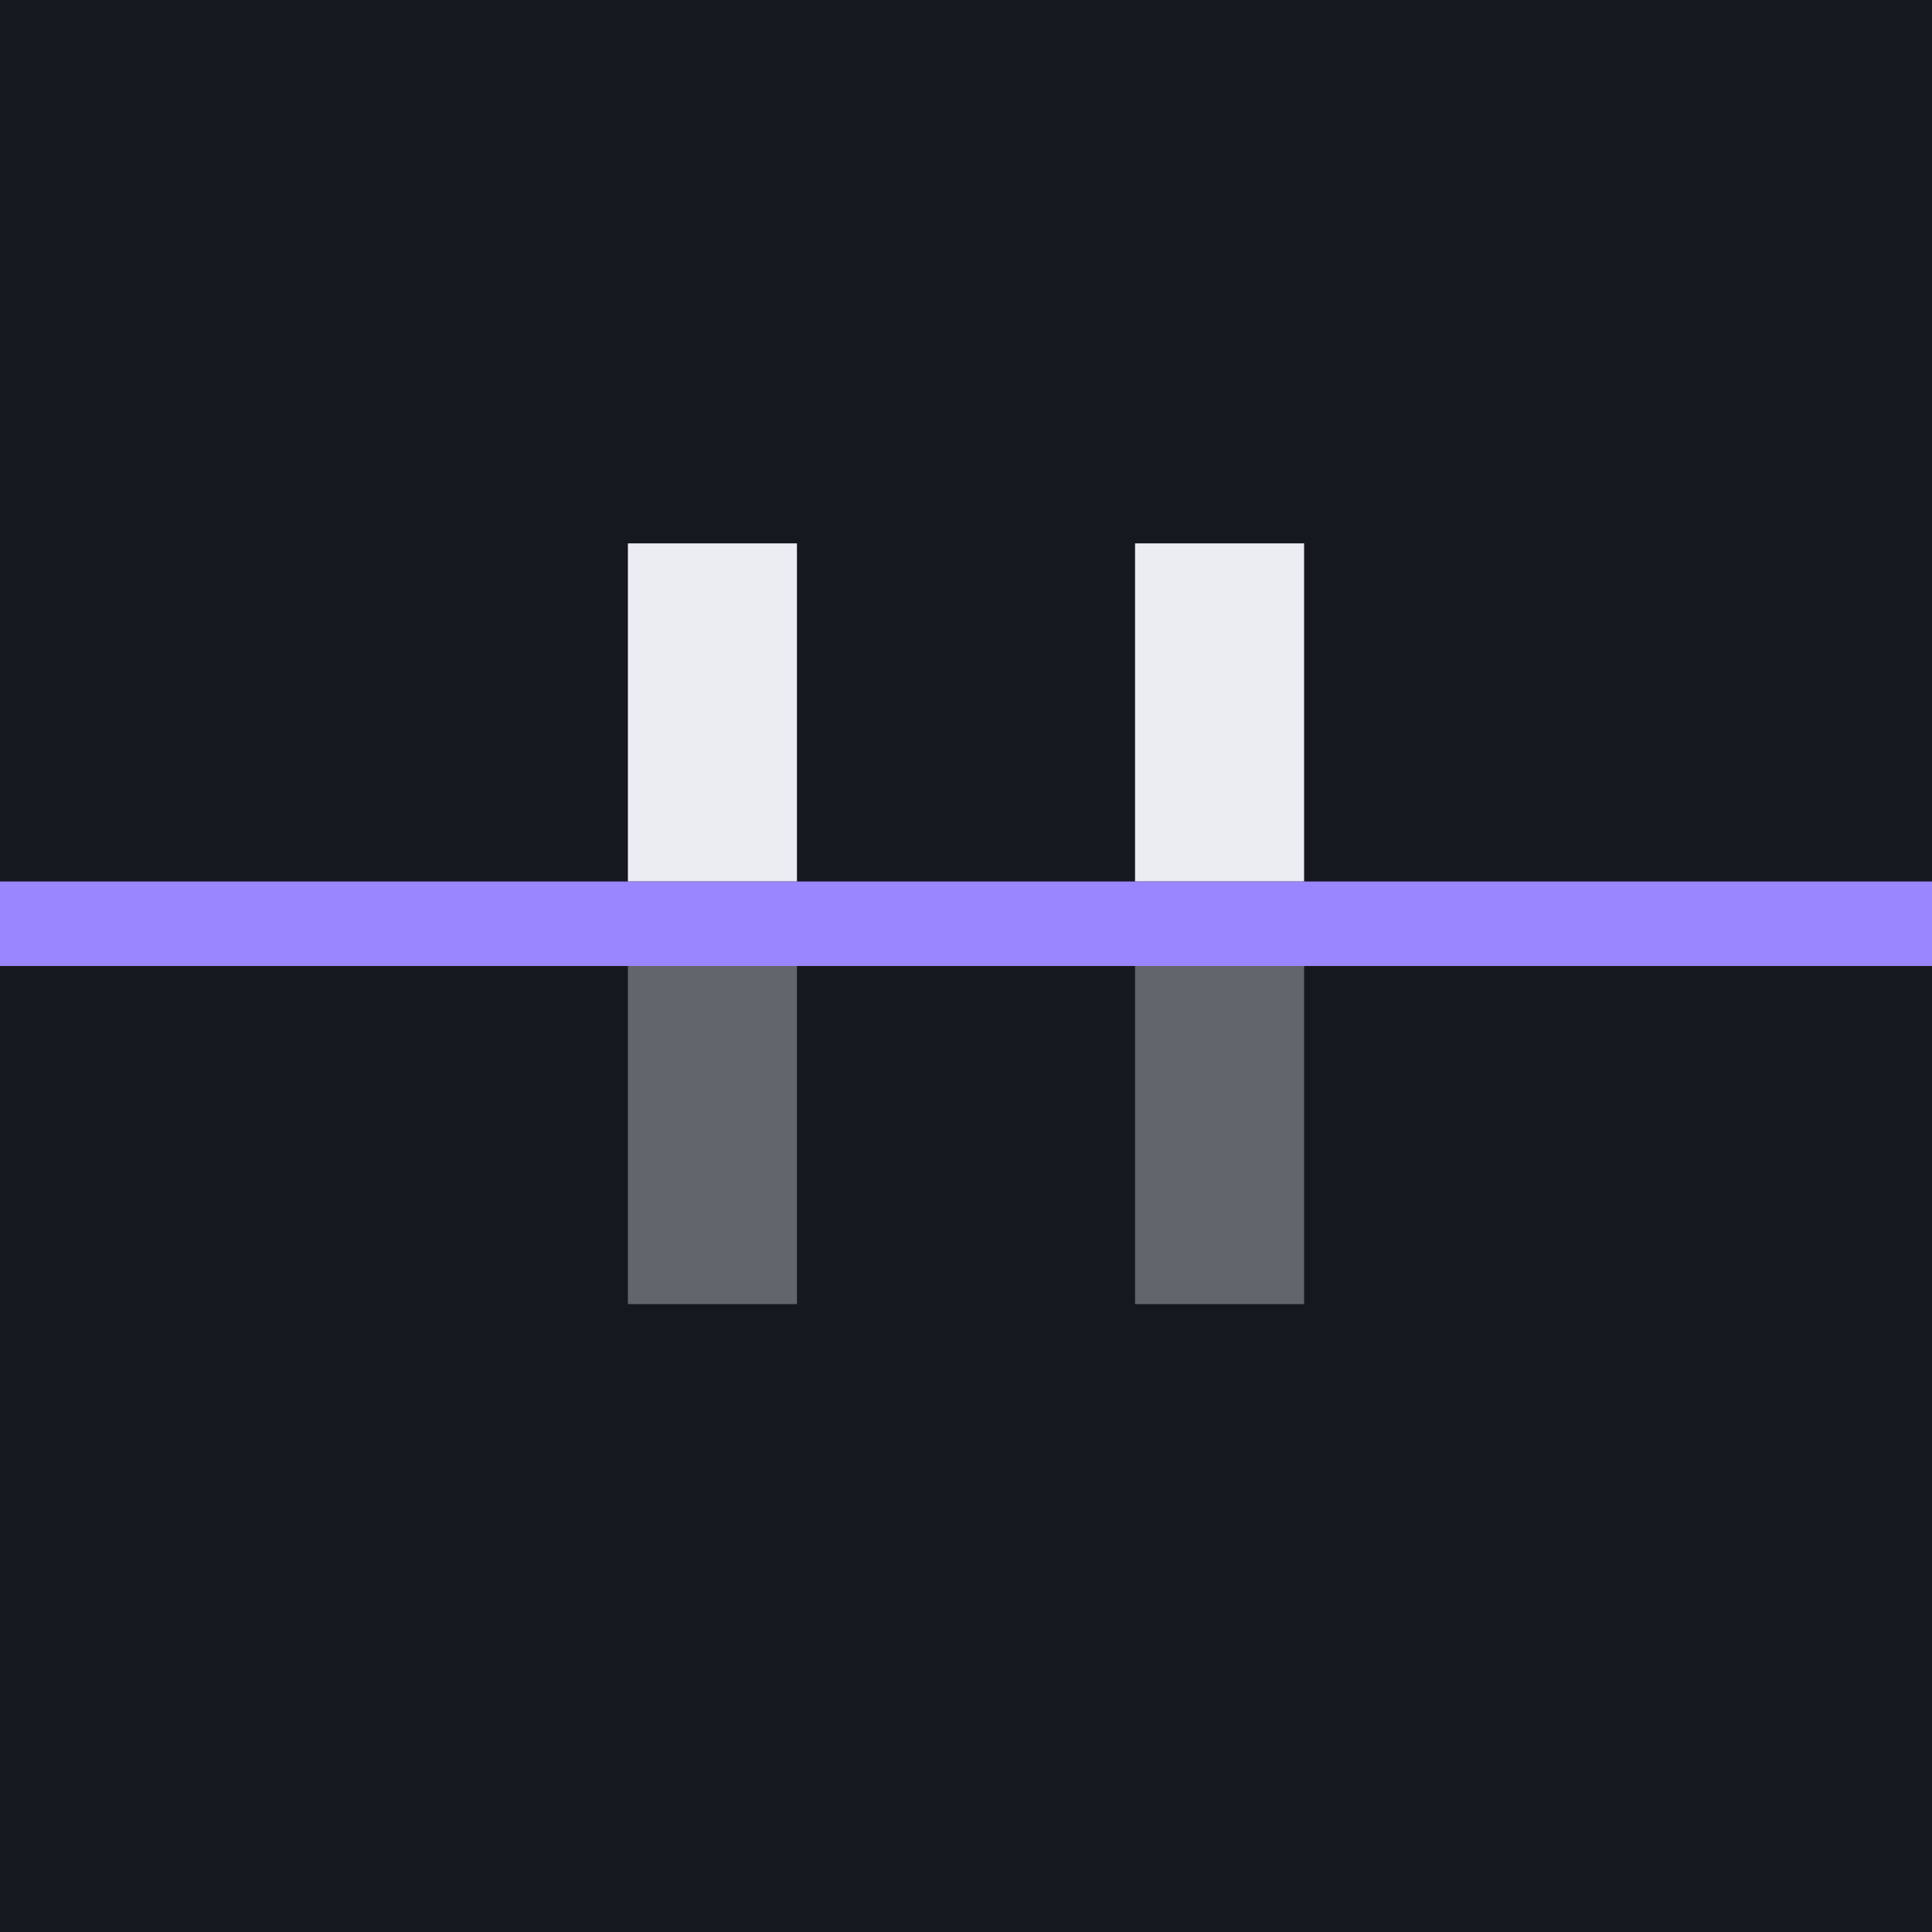
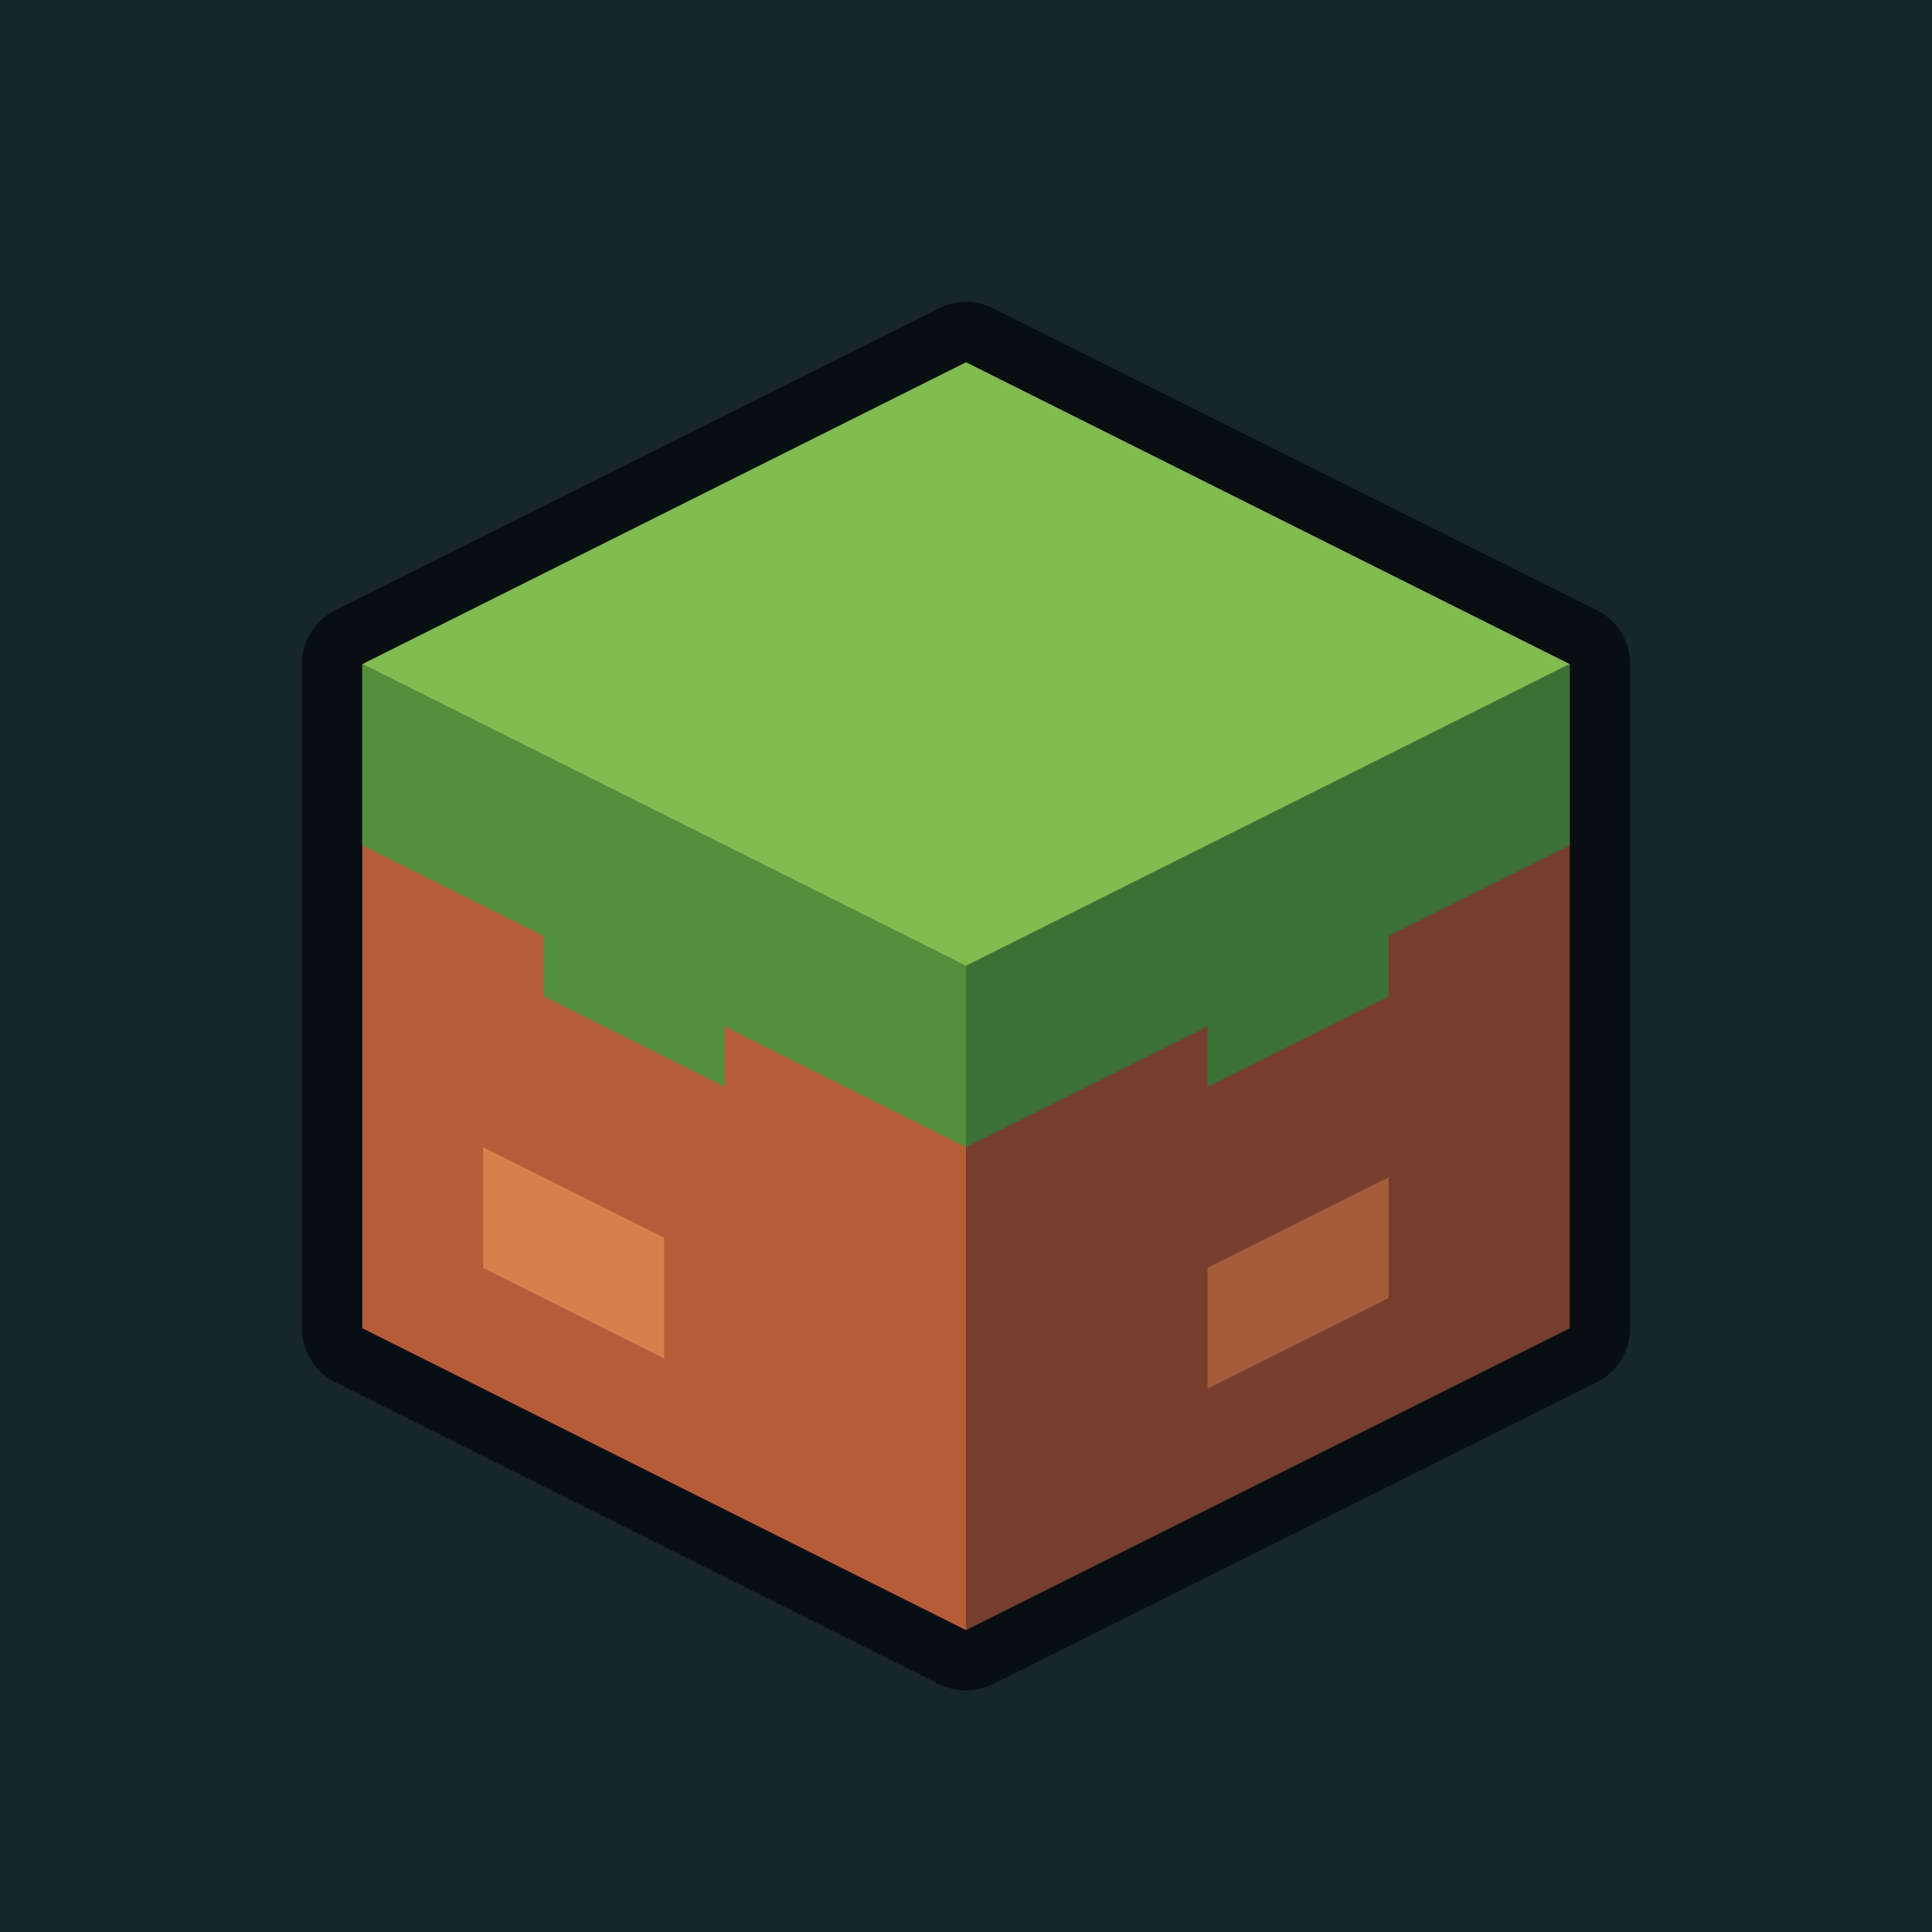
- <svg xmlns="http://www.w3.org/2000/svg" viewBox="0 0 16 16">
-   <rect width="16" height="16" fill="#16181f" />
-   <g transform="translate(2.4 2.4) scale(.7)">
-     <g fill="#ecedf3">
-       <rect x="4" y="3" width="2" height="4" />
-       <rect x="10" y="3" width="2" height="4" />
-     </g>
-     <g fill="#ecedf3" opacity=".36">
-       <rect x="4" y="8" width="2" height="4" />
-       <rect x="10" y="8" width="2" height="4" />
-     </g>
-   </g>
-   <rect y="7.3" width="16" height=".7" fill="#9a86ff" />
+ <svg xmlns="http://www.w3.org/2000/svg" viewBox="0 0 32 32">
+   <rect width="32" height="32" fill="#17262a" />
+   <path d="M6 11 16 6 26 11 26 22 16 27 6 22Z" fill="#080f12" stroke="#080f12" stroke-width="2" stroke-linejoin="round" />
+   <path d="M6 11 16 16 16 27 6 22Z" fill="#b75c38" />
+   <path d="M16 16 26 11 26 22 16 27Z" fill="#773e2d" />
+   <path d="M6 11 16 6 26 11 16 16Z" fill="#81bd4e" />
+   <path d="M6 11 16 16 16 19 12 17 12 18 9 16.5 9 15.5 6 14Z" fill="#528e3c" />
+   <path d="M16 16 26 11 26 14 23 15.5 23 16.5 20 18 20 17 16 19Z" fill="#3c7136" />
+   <path d="m8 19 3 1.5v2L8 21Z" fill="#d6804c" />
+   <path d="m20 21 3-1.5v2L20 23Z" fill="#a45c3b" />
</svg>
